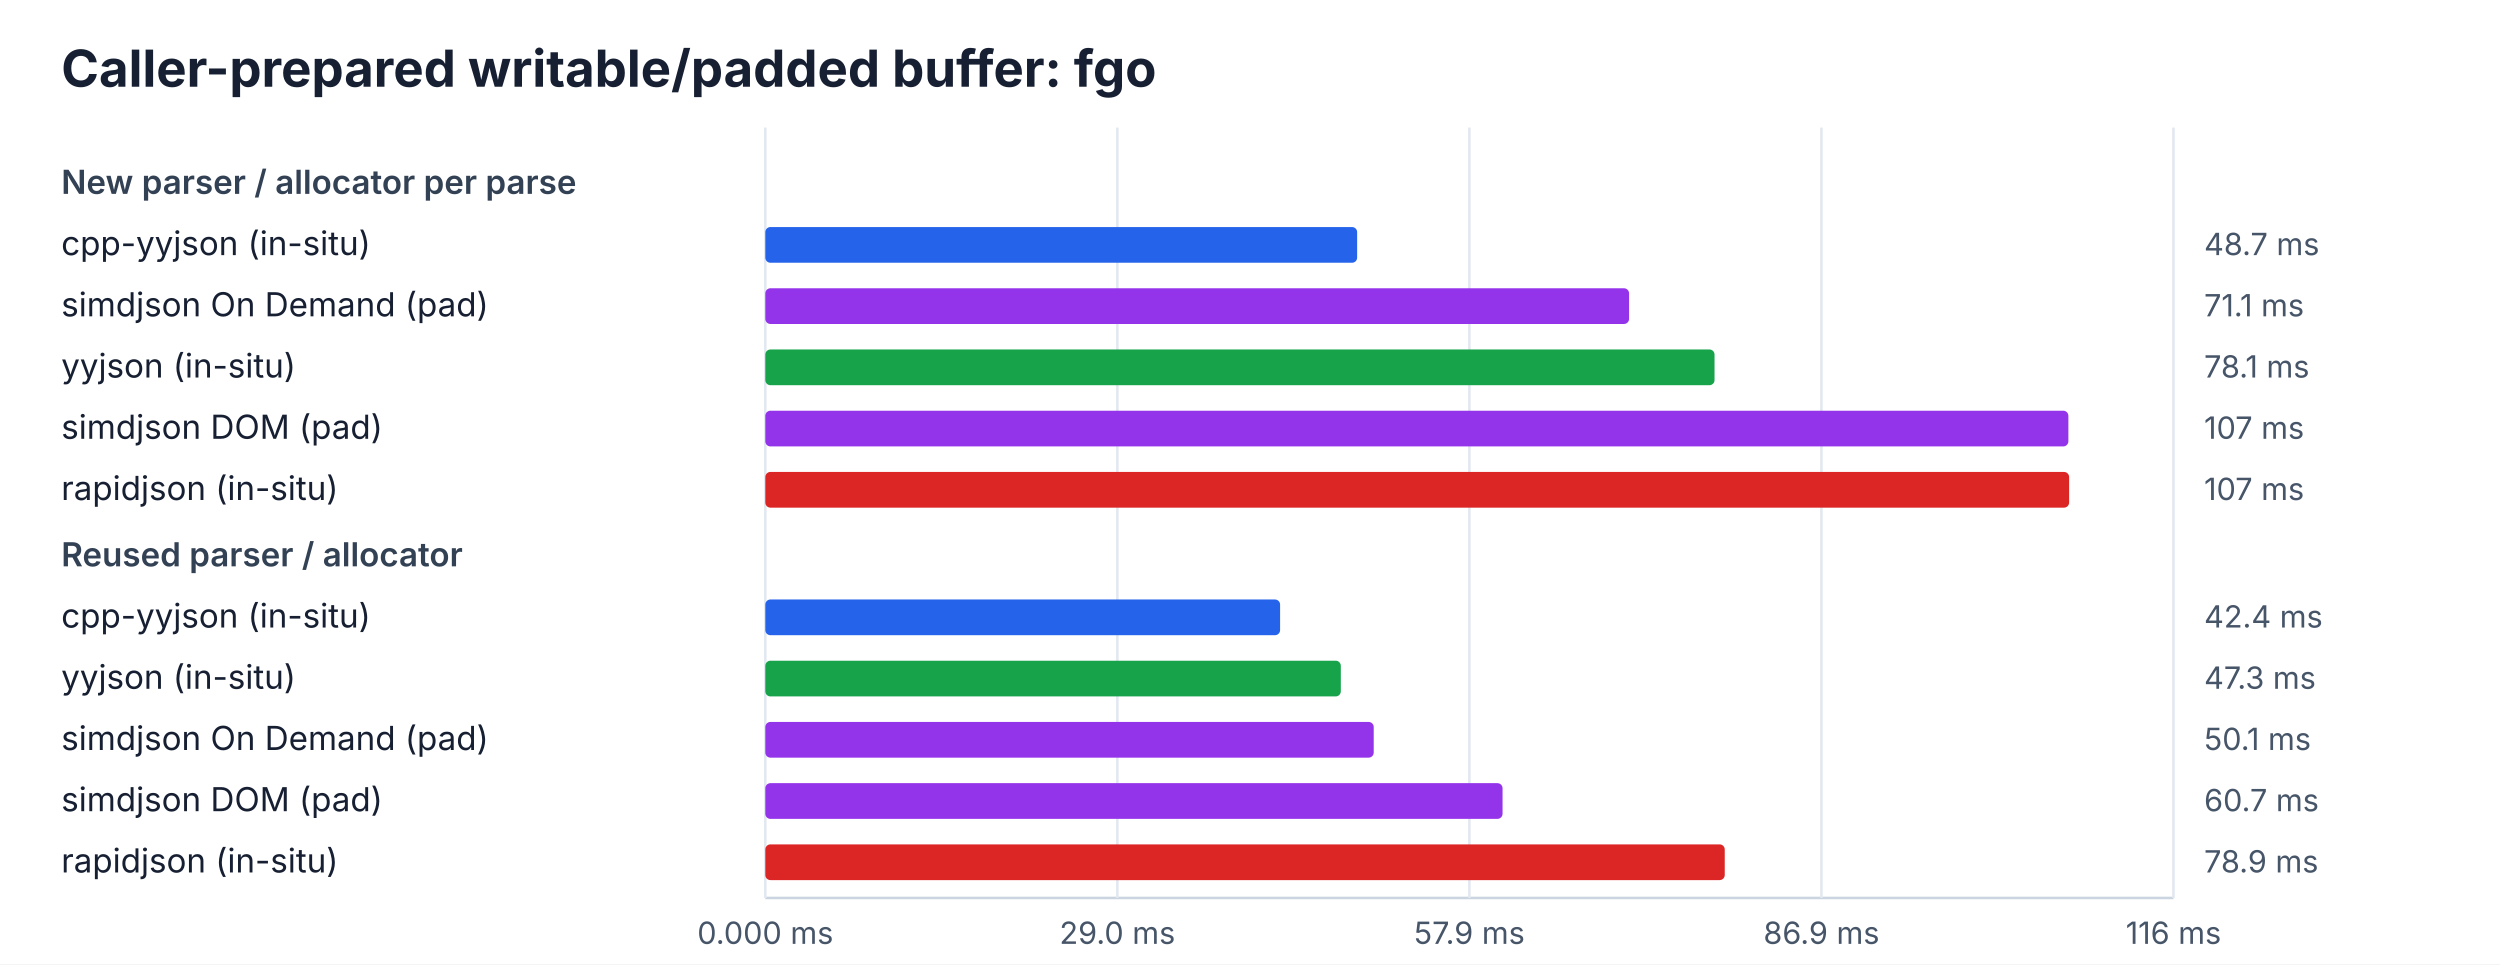
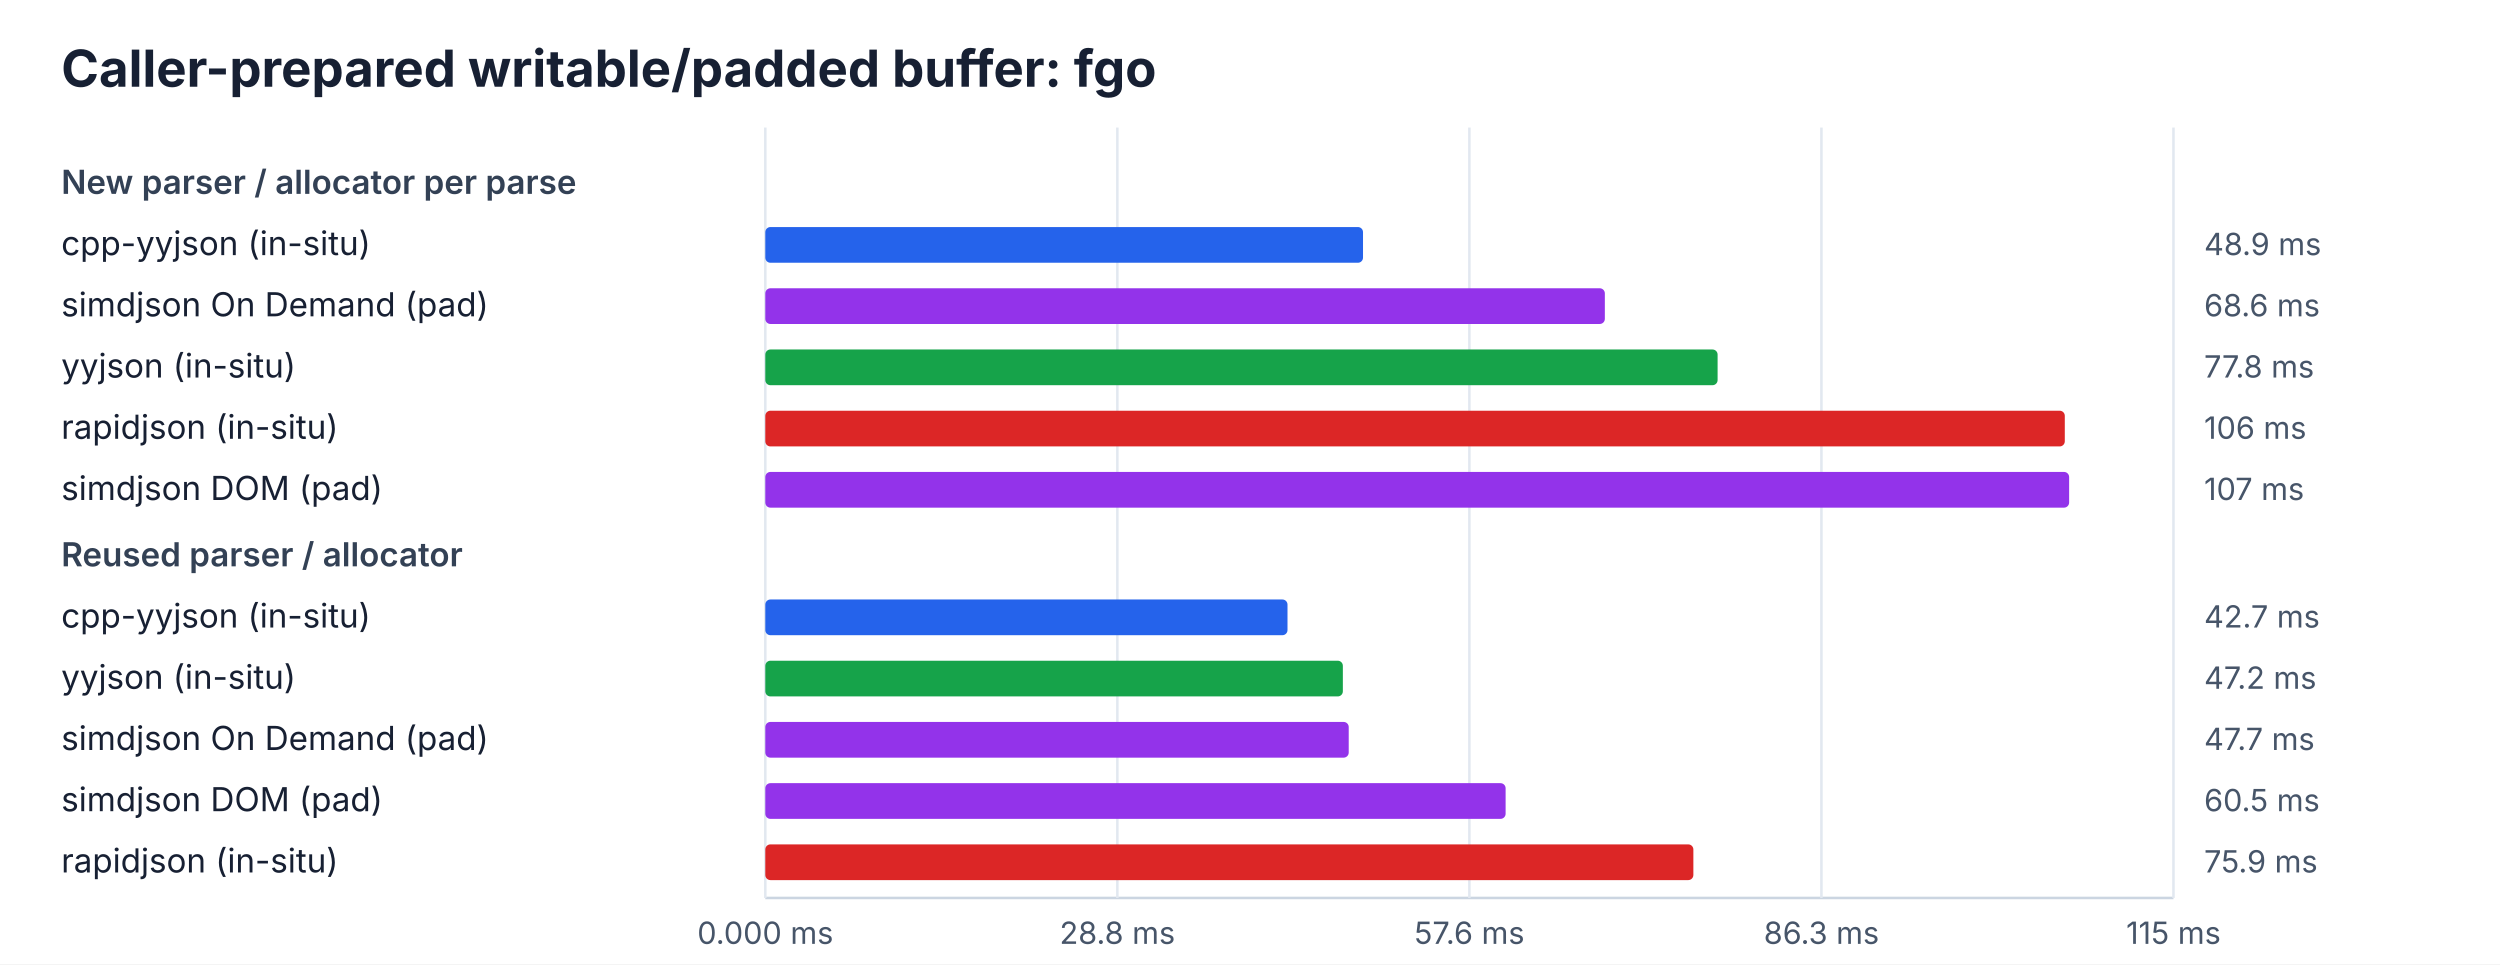
<svg xmlns="http://www.w3.org/2000/svg" width="980" height="378" viewBox="0 0 980 378">
  <rect width="100%" height="100%" fill="#ffffff" />
  <style>text{font-family:ui-sans-serif,system-ui,-apple-system,BlinkMacSystemFont,"Segoe UI",sans-serif;fill:#172033}.title{font-size:20px;font-weight:700}.heading{font-size:13px;font-weight:600;fill:#334155}.label{font-size:13px}.value{font-size:12px;fill:#475569}.axis{stroke:#cbd5e1;stroke-width:1}.grid{stroke:#e2e8f0;stroke-width:1}</style>
  <text x="24" y="34" class="title">Caller-prepared writable/padded buffer: fgo</text>
  <line x1="300" y1="352" x2="852" y2="352" class="axis" />
  <line x1="300.0" y1="50" x2="300.0" y2="352" class="grid" />
  <text x="300.0" y="370" class="value" text-anchor="middle">0.000 ms</text>
  <line x1="438.0" y1="50" x2="438.0" y2="352" class="grid" />
-   <text x="438.0" y="370" class="value" text-anchor="middle">29.0 ms</text>
+   <text x="438.0" y="370" class="value" text-anchor="middle">28.8 ms</text>
  <line x1="576.0" y1="50" x2="576.0" y2="352" class="grid" />
-   <text x="576.0" y="370" class="value" text-anchor="middle">57.9 ms</text>
+   <text x="576.0" y="370" class="value" text-anchor="middle">57.6 ms</text>
  <line x1="714.0" y1="50" x2="714.0" y2="352" class="grid" />
-   <text x="714.0" y="370" class="value" text-anchor="middle">86.9 ms</text>
+   <text x="714.0" y="370" class="value" text-anchor="middle">86.3 ms</text>
  <line x1="852.0" y1="50" x2="852.0" y2="352" class="grid" />
-   <text x="852.0" y="370" class="value" text-anchor="middle">116 ms</text>
+   <text x="852.0" y="370" class="value" text-anchor="middle">115 ms</text>
  <text x="24" y="76" class="heading">New parser / allocator per parse</text>
  <text x="24" y="100" class="label">cpp-yyjson (in-situ)</text>
-   <rect x="300" y="89" width="232.0" height="14" rx="2" fill="#2563eb" />
-   <text x="864" y="100" class="value">48.7 ms</text>
+   <rect x="300" y="89" width="234.3" height="14" rx="2" fill="#2563eb" />
+   <text x="864" y="100" class="value">48.9 ms</text>
  <text x="24" y="124" class="label">simdjson On Demand (pad)</text>
-   <rect x="300" y="113" width="338.6" height="14" rx="2" fill="#9333ea" />
-   <text x="864" y="124" class="value">71.1 ms</text>
+   <rect x="300" y="113" width="329.1" height="14" rx="2" fill="#9333ea" />
+   <text x="864" y="124" class="value">68.6 ms</text>
  <text x="24" y="148" class="label">yyjson (in-situ)</text>
-   <rect x="300" y="137" width="372.1" height="14" rx="2" fill="#16a34a" />
-   <text x="864" y="148" class="value">78.1 ms</text>
-   <text x="24" y="172" class="label">simdjson DOM (pad)</text>
-   <rect x="300" y="161" width="510.8" height="14" rx="2" fill="#9333ea" />
-   <text x="864" y="172" class="value">107 ms</text>
-   <text x="24" y="196" class="label">rapidjson (in-situ)</text>
-   <rect x="300" y="185" width="511.1" height="14" rx="2" fill="#dc2626" />
+   <rect x="300" y="137" width="373.3" height="14" rx="2" fill="#16a34a" />
+   <text x="864" y="148" class="value">77.8 ms</text>
+   <text x="24" y="172" class="label">rapidjson (in-situ)</text>
+   <rect x="300" y="161" width="509.4" height="14" rx="2" fill="#dc2626" />
+   <text x="864" y="172" class="value">106 ms</text>
+   <text x="24" y="196" class="label">simdjson DOM (pad)</text>
+   <rect x="300" y="185" width="511.1" height="14" rx="2" fill="#9333ea" />
  <text x="864" y="196" class="value">107 ms</text>
  <text x="24" y="222" class="heading">Reused parser / allocator</text>
  <text x="24" y="246" class="label">cpp-yyjson (in-situ)</text>
-   <rect x="300" y="235" width="201.8" height="14" rx="2" fill="#2563eb" />
-   <text x="864" y="246" class="value">42.4 ms</text>
+   <rect x="300" y="235" width="204.7" height="14" rx="2" fill="#2563eb" />
+   <text x="864" y="246" class="value">42.7 ms</text>
  <text x="24" y="270" class="label">yyjson (in-situ)</text>
-   <rect x="300" y="259" width="225.6" height="14" rx="2" fill="#16a34a" />
-   <text x="864" y="270" class="value">47.3 ms</text>
+   <rect x="300" y="259" width="226.4" height="14" rx="2" fill="#16a34a" />
+   <text x="864" y="270" class="value">47.2 ms</text>
  <text x="24" y="294" class="label">simdjson On Demand (pad)</text>
-   <rect x="300" y="283" width="238.5" height="14" rx="2" fill="#9333ea" />
-   <text x="864" y="294" class="value">50.1 ms</text>
+   <rect x="300" y="283" width="228.7" height="14" rx="2" fill="#9333ea" />
+   <text x="864" y="294" class="value">47.7 ms</text>
  <text x="24" y="318" class="label">simdjson DOM (pad)</text>
-   <rect x="300" y="307" width="289.0" height="14" rx="2" fill="#9333ea" />
-   <text x="864" y="318" class="value">60.7 ms</text>
+   <rect x="300" y="307" width="290.2" height="14" rx="2" fill="#9333ea" />
+   <text x="864" y="318" class="value">60.5 ms</text>
  <text x="24" y="342" class="label">rapidjson (in-situ)</text>
-   <rect x="300" y="331" width="376.1" height="14" rx="2" fill="#dc2626" />
-   <text x="864" y="342" class="value">78.9 ms</text>
+   <rect x="300" y="331" width="363.8" height="14" rx="2" fill="#dc2626" />
+   <text x="864" y="342" class="value">75.9 ms</text>
</svg>
